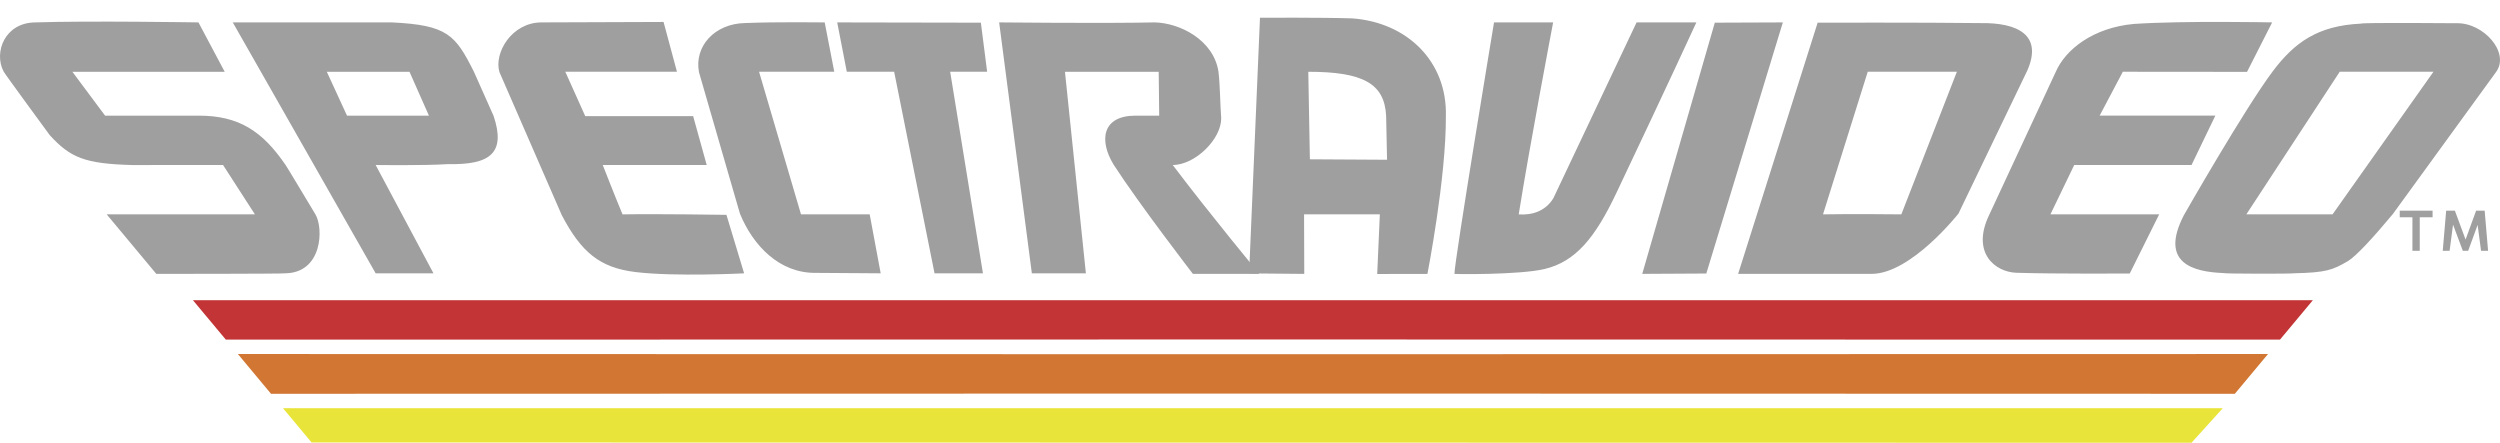
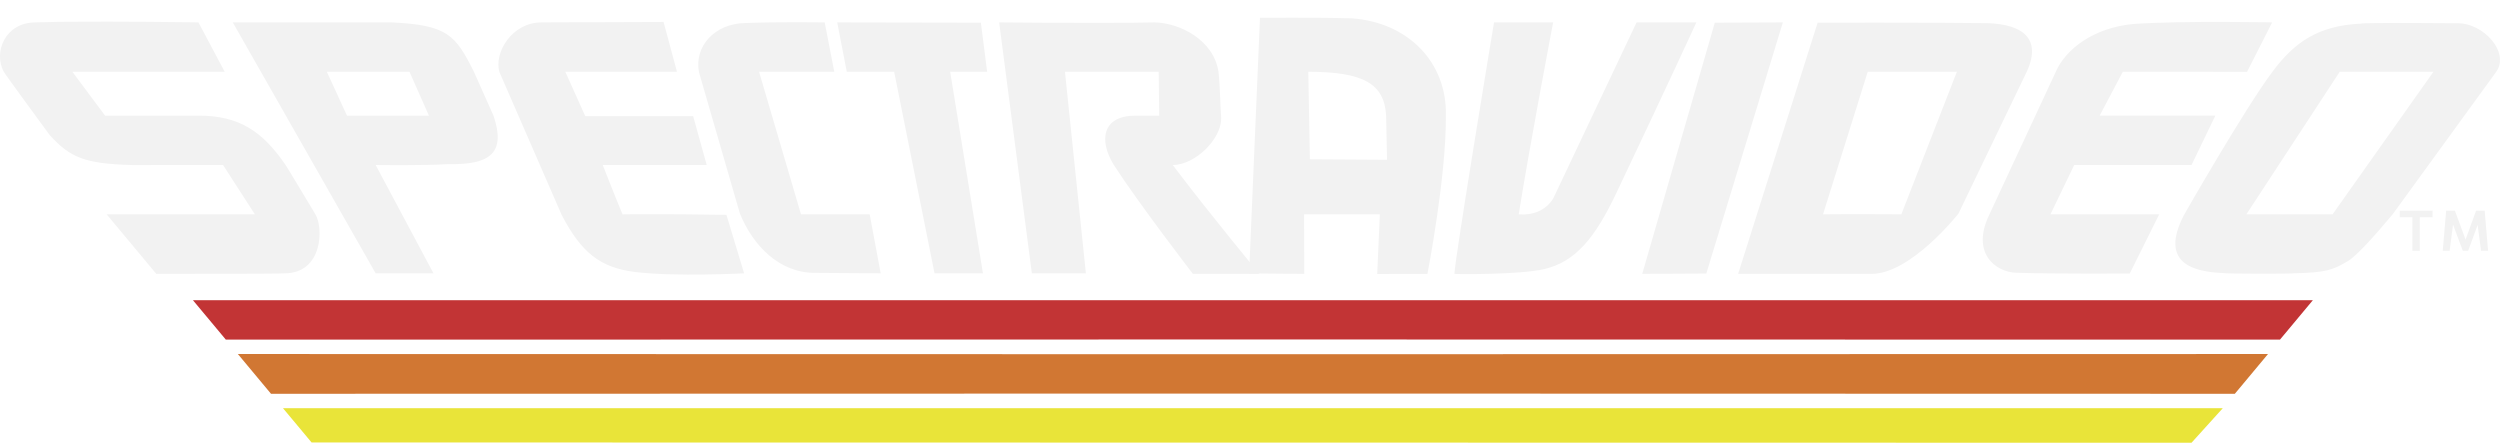
<svg xmlns="http://www.w3.org/2000/svg" viewBox="0 0 282.731 50.071" version="1.1" id="svg18">
  <defs id="defs22" />
  <text transform="translate(251.129 34.972)" fill="#c23334" font-family="ArialMT" font-size="1" id="text2">I don’t like bugs!</text>
  <path d="M251.383 46.161H32.002l3.232 3.877 212.61.033 3.539-3.91z" fill="#e9e439" id="path4" />
  <path d="M256.491 40.037l-114.837.022L26.9 40.037l3.749 4.497L141.6 44.51l111.144.024 3.749-4.497h-.002z" fill="#d17733" id="path6" />
  <path d="M261.565 33.952H21.821l3.717 4.458 116.113-.018 116.196.018 3.718-4.458z" fill="#c23435" id="path8" />
-   <g id="g14" style="fill:#9f9fa0" transform="translate(0,2)">
-     <path d="m 35.656,22.216 c 0,0 -3.329,-5.555 -3.347,-5.538 -2.648,-3.89 -5.328,-5.6 -9.844,-5.6 H 11.884 L 8.186,6.118 H 25.412 L 22.445,0.534 c 0,0 -12.467,-0.2 -18.434,0 -3.483,0.016 -4.736,3.4 -3.608,5.539 -0.045,0.043 5.226,7.213 5.226,7.213 2.31,2.528 3.931,3.235 9.317,3.379 l 10.279,-0.005 3.604,5.583 H 12.066 l 5.611,6.73 c 0,0 14.461,0 14.513,-0.062 4.303,-0.012 4.42,-5.12 3.469,-6.695 z M 26.325,0.534 42.485,28.911 h 6.538 L 42.484,16.66 c 0,0 5.475,0.08 8.225,-0.101 4.763,0.1 6.506,-1.283 5.114,-5.447 L 53.593,6.11 C 51.503,1.939 50.599,0.835 44.315,0.533 h -17.99 z m 10.636,5.583 h 9.35 l 2.197,4.962 h -9.265 z m 47.192,22.795 -1.997,-6.615 c 0,0 -7.812,-0.123 -11.75,-0.053 -0.582,-1.358 -2.241,-5.583 -2.241,-5.583 H 79.924 L 78.39,11.134 H 66.187 L 63.932,6.116 H 76.559 L 75.044,0.483 61.255,0.533 c -3.421,0 -5.415,3.495 -4.772,5.62 l 7.047,16.174 c 2.205,4.204 4.294,5.94 8.317,6.438 4.505,0.549 12.306,0.147 12.306,0.147 z M 93.267,0.534 c 0,0 -5.446,-0.074 -8.995,0.072 -3.447,0.06 -5.776,2.629 -5.224,5.552 -0.013,-0.042 4.653,16.085 4.639,16.015 1.461,3.57 4.441,6.738 8.573,6.687 l 7.338,0.05 -1.243,-6.667 H 90.587 L 85.844,6.116 h 8.506 z m 2.499,5.582 h 5.356 l 4.567,22.795 h 5.475 L 107.457,6.116 h 4.181 L 110.929,0.565 94.682,0.534 Z m 36.862,10.544 c 2.542,0 5.521,-2.95 5.48,-5.307 -0.128,-1.73 -0.117,-3.581 -0.309,-5.25 -0.55,-3.583 -4.354,-5.506 -7.21,-5.57 -5.842,0.127 -17.593,0 -17.593,0 l 3.698,28.378 h 6.111 L 120.439,6.117 h 10.601 l 0.057,4.962 h -2.678 c -3.802,0 -4.138,2.819 -2.484,5.53 2.86,4.434 8.97,12.36 8.97,12.36 l 7.518,0.004 c 0.001,0 -5.578,-6.73 -9.795,-12.312 z" id="path10" />
-     <path d="m 142.494,0.009 -1.23,28.91 6.238,0.057 -0.022,-6.733 h 8.57 l -0.299,6.743 5.68,-0.01 c 0,0 2.127,-10.873 2.086,-17.835 C 163.684,5 159.188,0.533 152.918,0.078 149.472,-0.036 142.494,0.008 142.494,0.008 Z m 14.266,11.07 0.105,4.988 -8.727,-0.052 -0.18,-9.897 c 6.231,-0.002 8.609,1.354 8.802,4.96 z m 17.898,17.349 c 3.535,-0.826 5.752,-3.564 8.135,-8.59 6.026,-12.7 9.053,-19.304 9.053,-19.304 h -6.761 l -9.415,19.889 c -0.854,1.41 -2.348,1.94 -3.914,1.82 1.206,-7.605 3.891,-21.71 3.891,-21.71 h -6.684 c 0,0 -4.477,26.984 -4.477,28.44 0,0.04 7.318,0.123 10.172,-0.544 z m 26.968,-27.894 -7.694,0.03 -8.208,28.409 7.246,-0.04 8.656,-28.4 z m 3.935,0.031 -8.992,28.408 h 15.093 c 4.466,0 9.829,-6.826 9.829,-6.826 l 7.777,-16.16 c 1.767,-4.004 -1.026,-5.453 -5.37,-5.375 -6.254,-0.08 -18.339,-0.047 -18.339,-0.047 z m 15.748,5.55 -6.282,16.128 c 0,0 -5.905,-0.064 -8.859,0 l 5.058,-16.127 h 10.083 z m 22.878,16.128 h -12.299 l 2.691,-5.583 h 13.267 l 2.692,-5.583 h -13.084 l 2.622,-4.962 14.046,0.012 2.841,-5.594 c 0,0 -9.93,-0.206 -15.655,0.175 -4.556,0.422 -7.722,2.858 -8.836,5.46 l -7.502,16.12 c -2.08,4.3 0.669,6.487 3.068,6.56 4.419,0.14 12.82,0.085 12.82,0.085 z m 22.8,-21.569 c -4.849,0.226 -7.487,2.116 -9.929,5.355 -3.225,4.29 -10.074,16.299 -10.074,16.299 -2.854,5.513 1.196,6.41 4.4,6.55 0.155,0.095 7.953,0.095 8.062,0.028 3.607,-0.078 4.365,-0.364 6.089,-1.38 0.898,-0.53 2.818,-2.603 5.066,-5.304 L 282.286,6.144 c 1.606,-2.2 -1.432,-5.61 -4.486,-5.517 10e-4,0 -10.642,-0.093 -10.813,0.047 z m -2.383,5.442 h 10.6 l -11.41,16.127 h -9.749 z" id="path12" />
+   <g id="g14" style="fill:#f2f2f2" transform="translate(0,2)">
+     <path d="m 35.656,22.216 c 0,0 -3.329,-5.555 -3.347,-5.538 -2.648,-3.89 -5.328,-5.6 -9.844,-5.6 H 11.884 L 8.186,6.118 H 25.412 L 22.445,0.534 c 0,0 -12.467,-0.2 -18.434,0 -3.483,0.016 -4.736,3.4 -3.608,5.539 -0.045,0.043 5.226,7.213 5.226,7.213 2.31,2.528 3.931,3.235 9.317,3.379 l 10.279,-0.005 3.604,5.583 H 12.066 l 5.611,6.73 c 0,0 14.461,0 14.513,-0.062 4.303,-0.012 4.42,-5.12 3.469,-6.695 z M 26.325,0.534 42.485,28.911 h 6.538 L 42.484,16.66 c 0,0 5.475,0.08 8.225,-0.101 4.763,0.1 6.506,-1.283 5.114,-5.447 L 53.593,6.11 C 51.503,1.939 50.599,0.835 44.315,0.533 h -17.99 z m 10.636,5.583 h 9.35 l 2.197,4.962 h -9.265 z m 47.192,22.795 -1.997,-6.615 c 0,0 -7.812,-0.123 -11.75,-0.053 -0.582,-1.358 -2.241,-5.583 -2.241,-5.583 H 79.924 L 78.39,11.134 H 66.187 L 63.932,6.116 H 76.559 L 75.044,0.483 61.255,0.533 c -3.421,0 -5.415,3.495 -4.772,5.62 l 7.047,16.174 c 2.205,4.204 4.294,5.94 8.317,6.438 4.505,0.549 12.306,0.147 12.306,0.147 z M 93.267,0.534 c 0,0 -5.446,-0.074 -8.995,0.072 -3.447,0.06 -5.776,2.629 -5.224,5.552 -0.013,-0.042 4.653,16.085 4.639,16.015 1.461,3.57 4.441,6.738 8.573,6.687 l 7.338,0.05 -1.243,-6.667 H 90.587 L 85.844,6.116 h 8.506 z m 2.499,5.582 h 5.356 l 4.567,22.795 h 5.475 L 107.457,6.116 h 4.181 L 110.929,0.565 94.682,0.534 Z m 36.862,10.544 c 2.542,0 5.521,-2.95 5.48,-5.307 -0.128,-1.73 -0.117,-3.581 -0.309,-5.25 -0.55,-3.583 -4.354,-5.506 -7.21,-5.57 -5.842,0.127 -17.593,0 -17.593,0 l 3.698,28.378 h 6.111 L 120.439,6.117 h 10.601 l 0.057,4.962 h -2.678 c -3.802,0 -4.138,2.819 -2.484,5.53 2.86,4.434 8.97,12.36 8.97,12.36 l 7.518,0.004 c 0.001,0 -5.578,-6.73 -9.795,-12.312 z" id="path10" style="fill:#f2f2f2" />
+     <path d="m 142.494,0.009 -1.23,28.91 6.238,0.057 -0.022,-6.733 h 8.57 l -0.299,6.743 5.68,-0.01 c 0,0 2.127,-10.873 2.086,-17.835 C 163.684,5 159.188,0.533 152.918,0.078 149.472,-0.036 142.494,0.008 142.494,0.008 Z m 14.266,11.07 0.105,4.988 -8.727,-0.052 -0.18,-9.897 c 6.231,-0.002 8.609,1.354 8.802,4.96 z m 17.898,17.349 c 3.535,-0.826 5.752,-3.564 8.135,-8.59 6.026,-12.7 9.053,-19.304 9.053,-19.304 h -6.761 l -9.415,19.889 c -0.854,1.41 -2.348,1.94 -3.914,1.82 1.206,-7.605 3.891,-21.71 3.891,-21.71 h -6.684 c 0,0 -4.477,26.984 -4.477,28.44 0,0.04 7.318,0.123 10.172,-0.544 z m 26.968,-27.894 -7.694,0.03 -8.208,28.409 7.246,-0.04 8.656,-28.4 z m 3.935,0.031 -8.992,28.408 h 15.093 c 4.466,0 9.829,-6.826 9.829,-6.826 l 7.777,-16.16 c 1.767,-4.004 -1.026,-5.453 -5.37,-5.375 -6.254,-0.08 -18.339,-0.047 -18.339,-0.047 z m 15.748,5.55 -6.282,16.128 c 0,0 -5.905,-0.064 -8.859,0 l 5.058,-16.127 h 10.083 z m 22.878,16.128 h -12.299 l 2.691,-5.583 h 13.267 l 2.692,-5.583 h -13.084 l 2.622,-4.962 14.046,0.012 2.841,-5.594 c 0,0 -9.93,-0.206 -15.655,0.175 -4.556,0.422 -7.722,2.858 -8.836,5.46 l -7.502,16.12 c -2.08,4.3 0.669,6.487 3.068,6.56 4.419,0.14 12.82,0.085 12.82,0.085 z m 22.8,-21.569 c -4.849,0.226 -7.487,2.116 -9.929,5.355 -3.225,4.29 -10.074,16.299 -10.074,16.299 -2.854,5.513 1.196,6.41 4.4,6.55 0.155,0.095 7.953,0.095 8.062,0.028 3.607,-0.078 4.365,-0.364 6.089,-1.38 0.898,-0.53 2.818,-2.603 5.066,-5.304 L 282.286,6.144 c 1.606,-2.2 -1.432,-5.61 -4.486,-5.517 10e-4,0 -10.642,-0.093 -10.813,0.047 z m -2.383,5.442 h 10.6 l -11.41,16.127 h -9.749 z" id="path12" style="fill:#f2f2f2" />
  </g>
-   <path d="M271.392 23.823v.747h1.434v3.793h.829V24.57h1.451v-.745l-3.714-.002zM276.643 23.823l-.387 4.54h.777l.387-2.959 1.105 2.958h.605l1.071-2.924.387 2.924h.795l-.387-4.54h-.967l-1.192 3.271-1.209-3.271-.985.001z" fill="#9f9fa0" id="path16" />
+   <path d="M271.392 23.823v.747h1.434v3.793h.829V24.57h1.451v-.745l-3.714-.002zM276.643 23.823l-.387 4.54h.777l.387-2.959 1.105 2.958h.605l1.071-2.924.387 2.924h.795l-.387-4.54h-.967l-1.192 3.271-1.209-3.271-.985.001z" fill="#9f9fa0" id="path16" style="fill:#f2f2f2" />
</svg>
